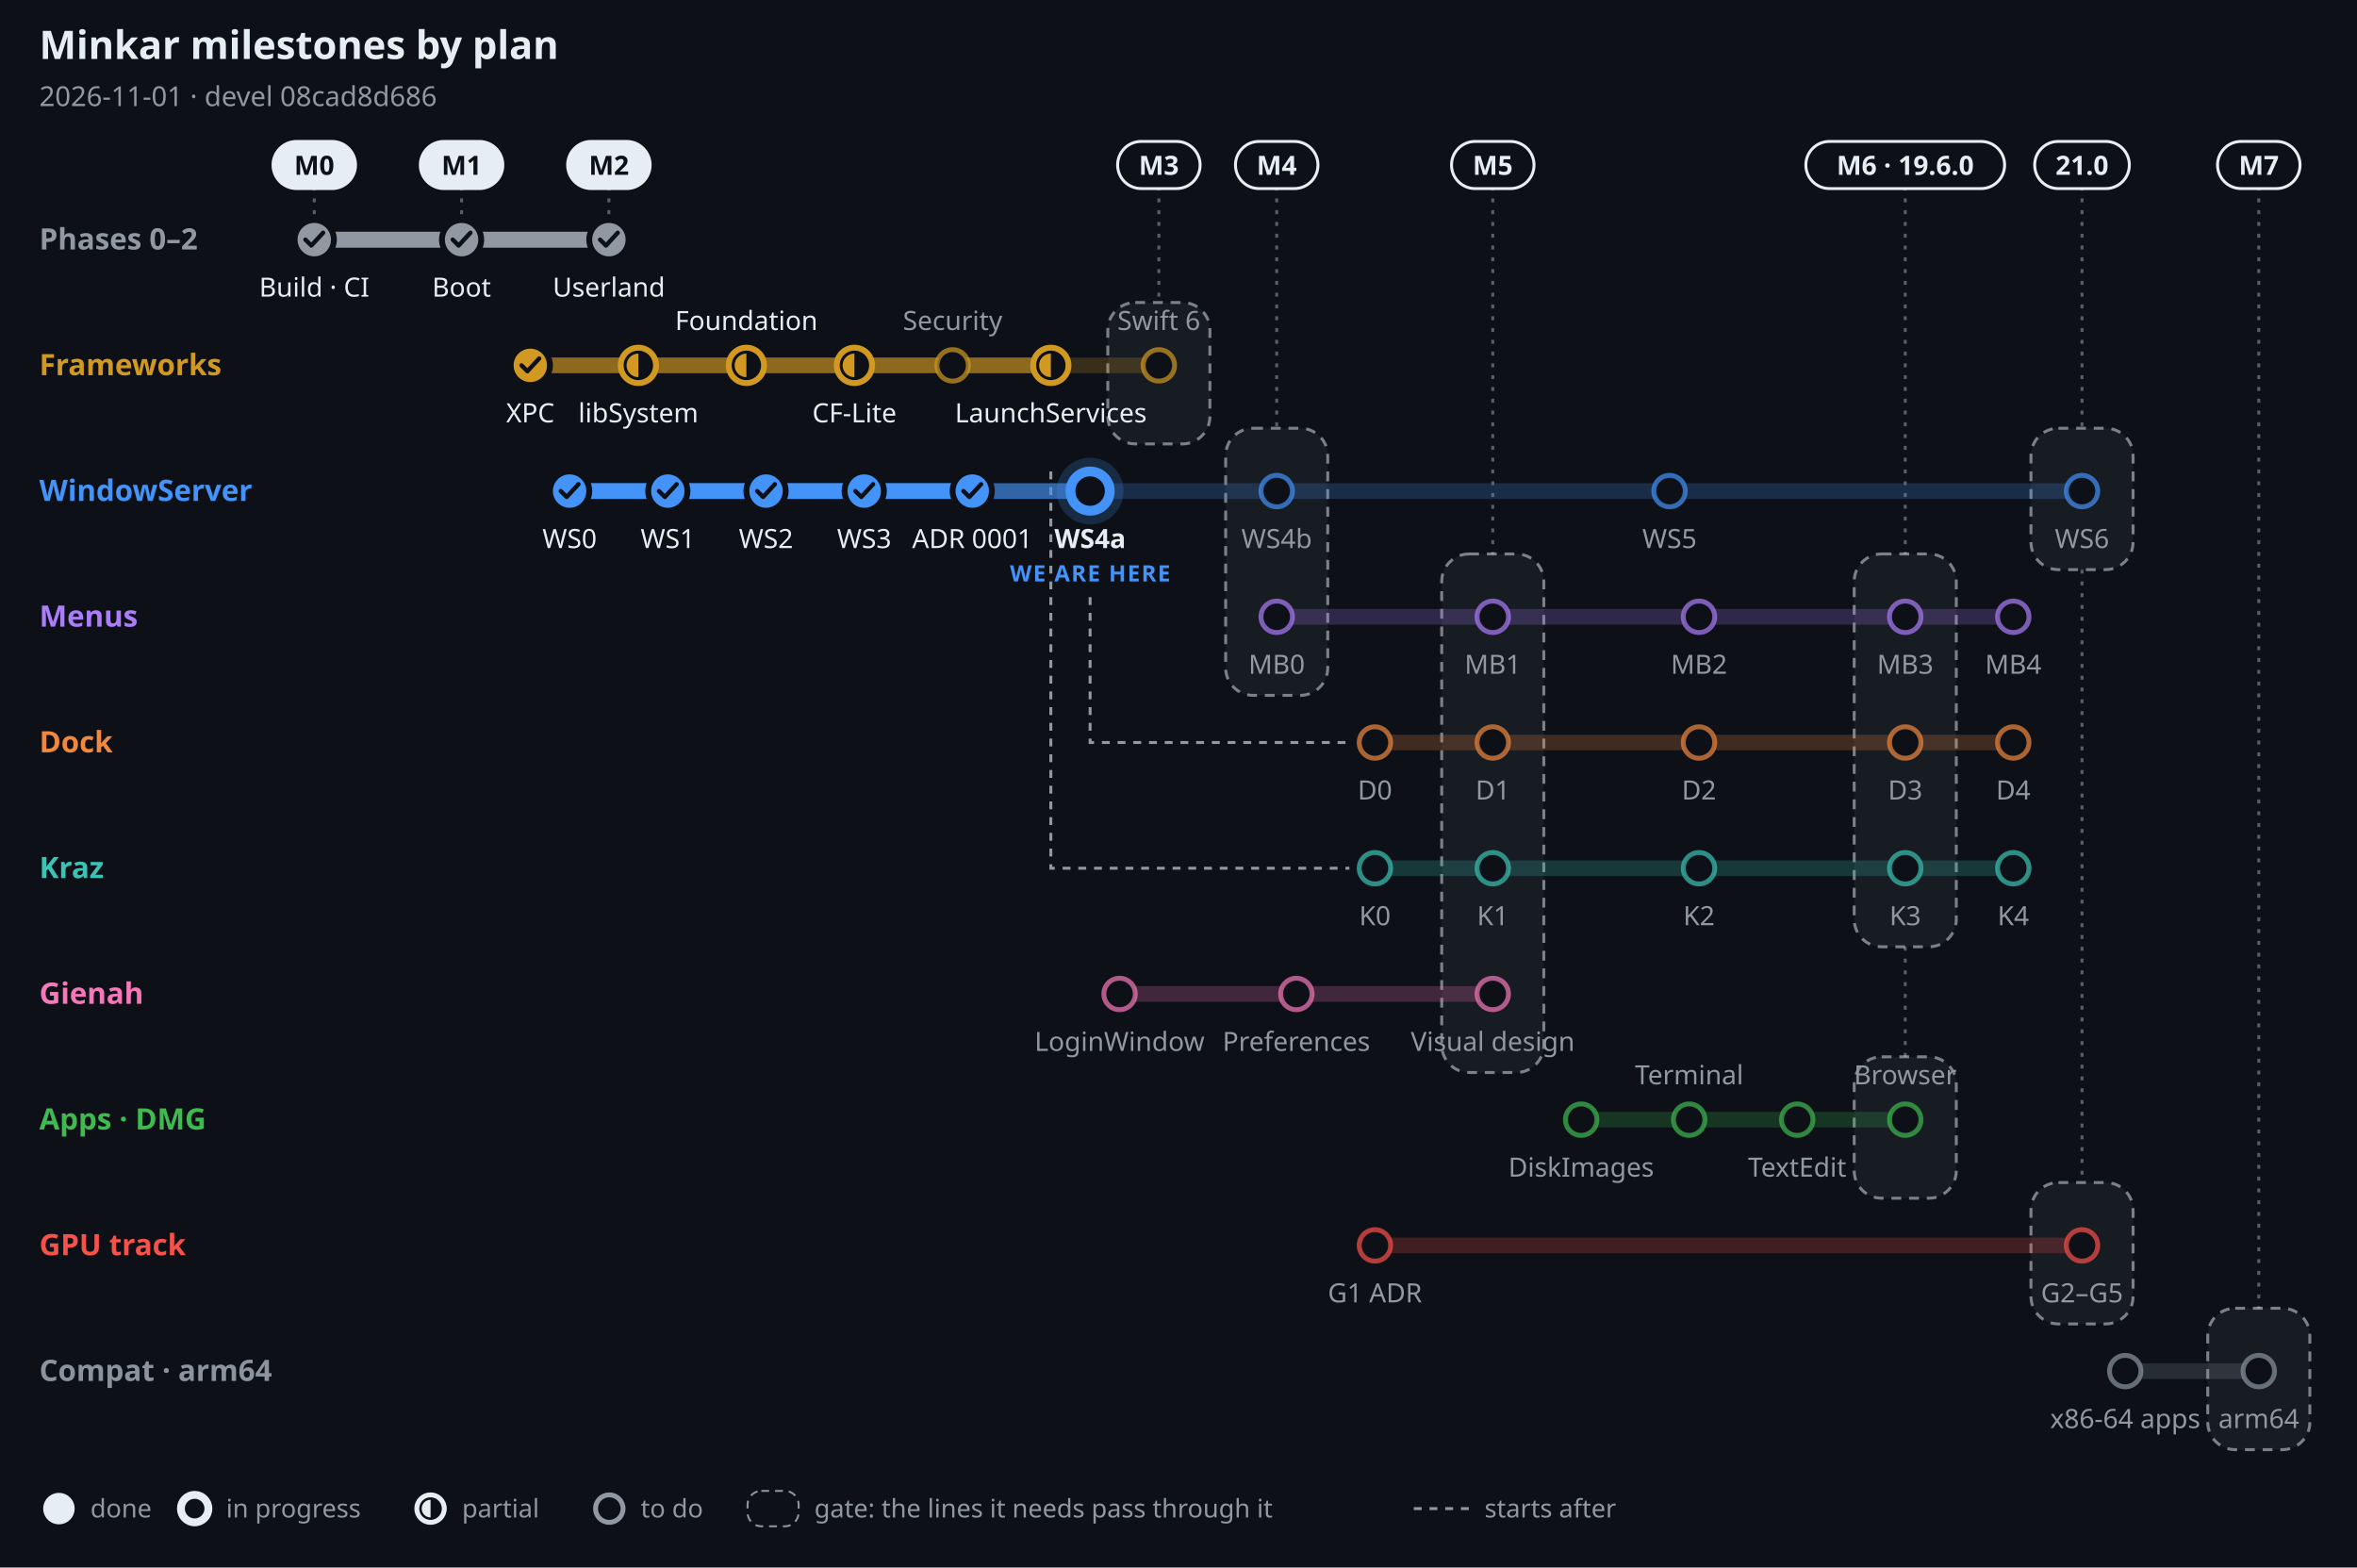
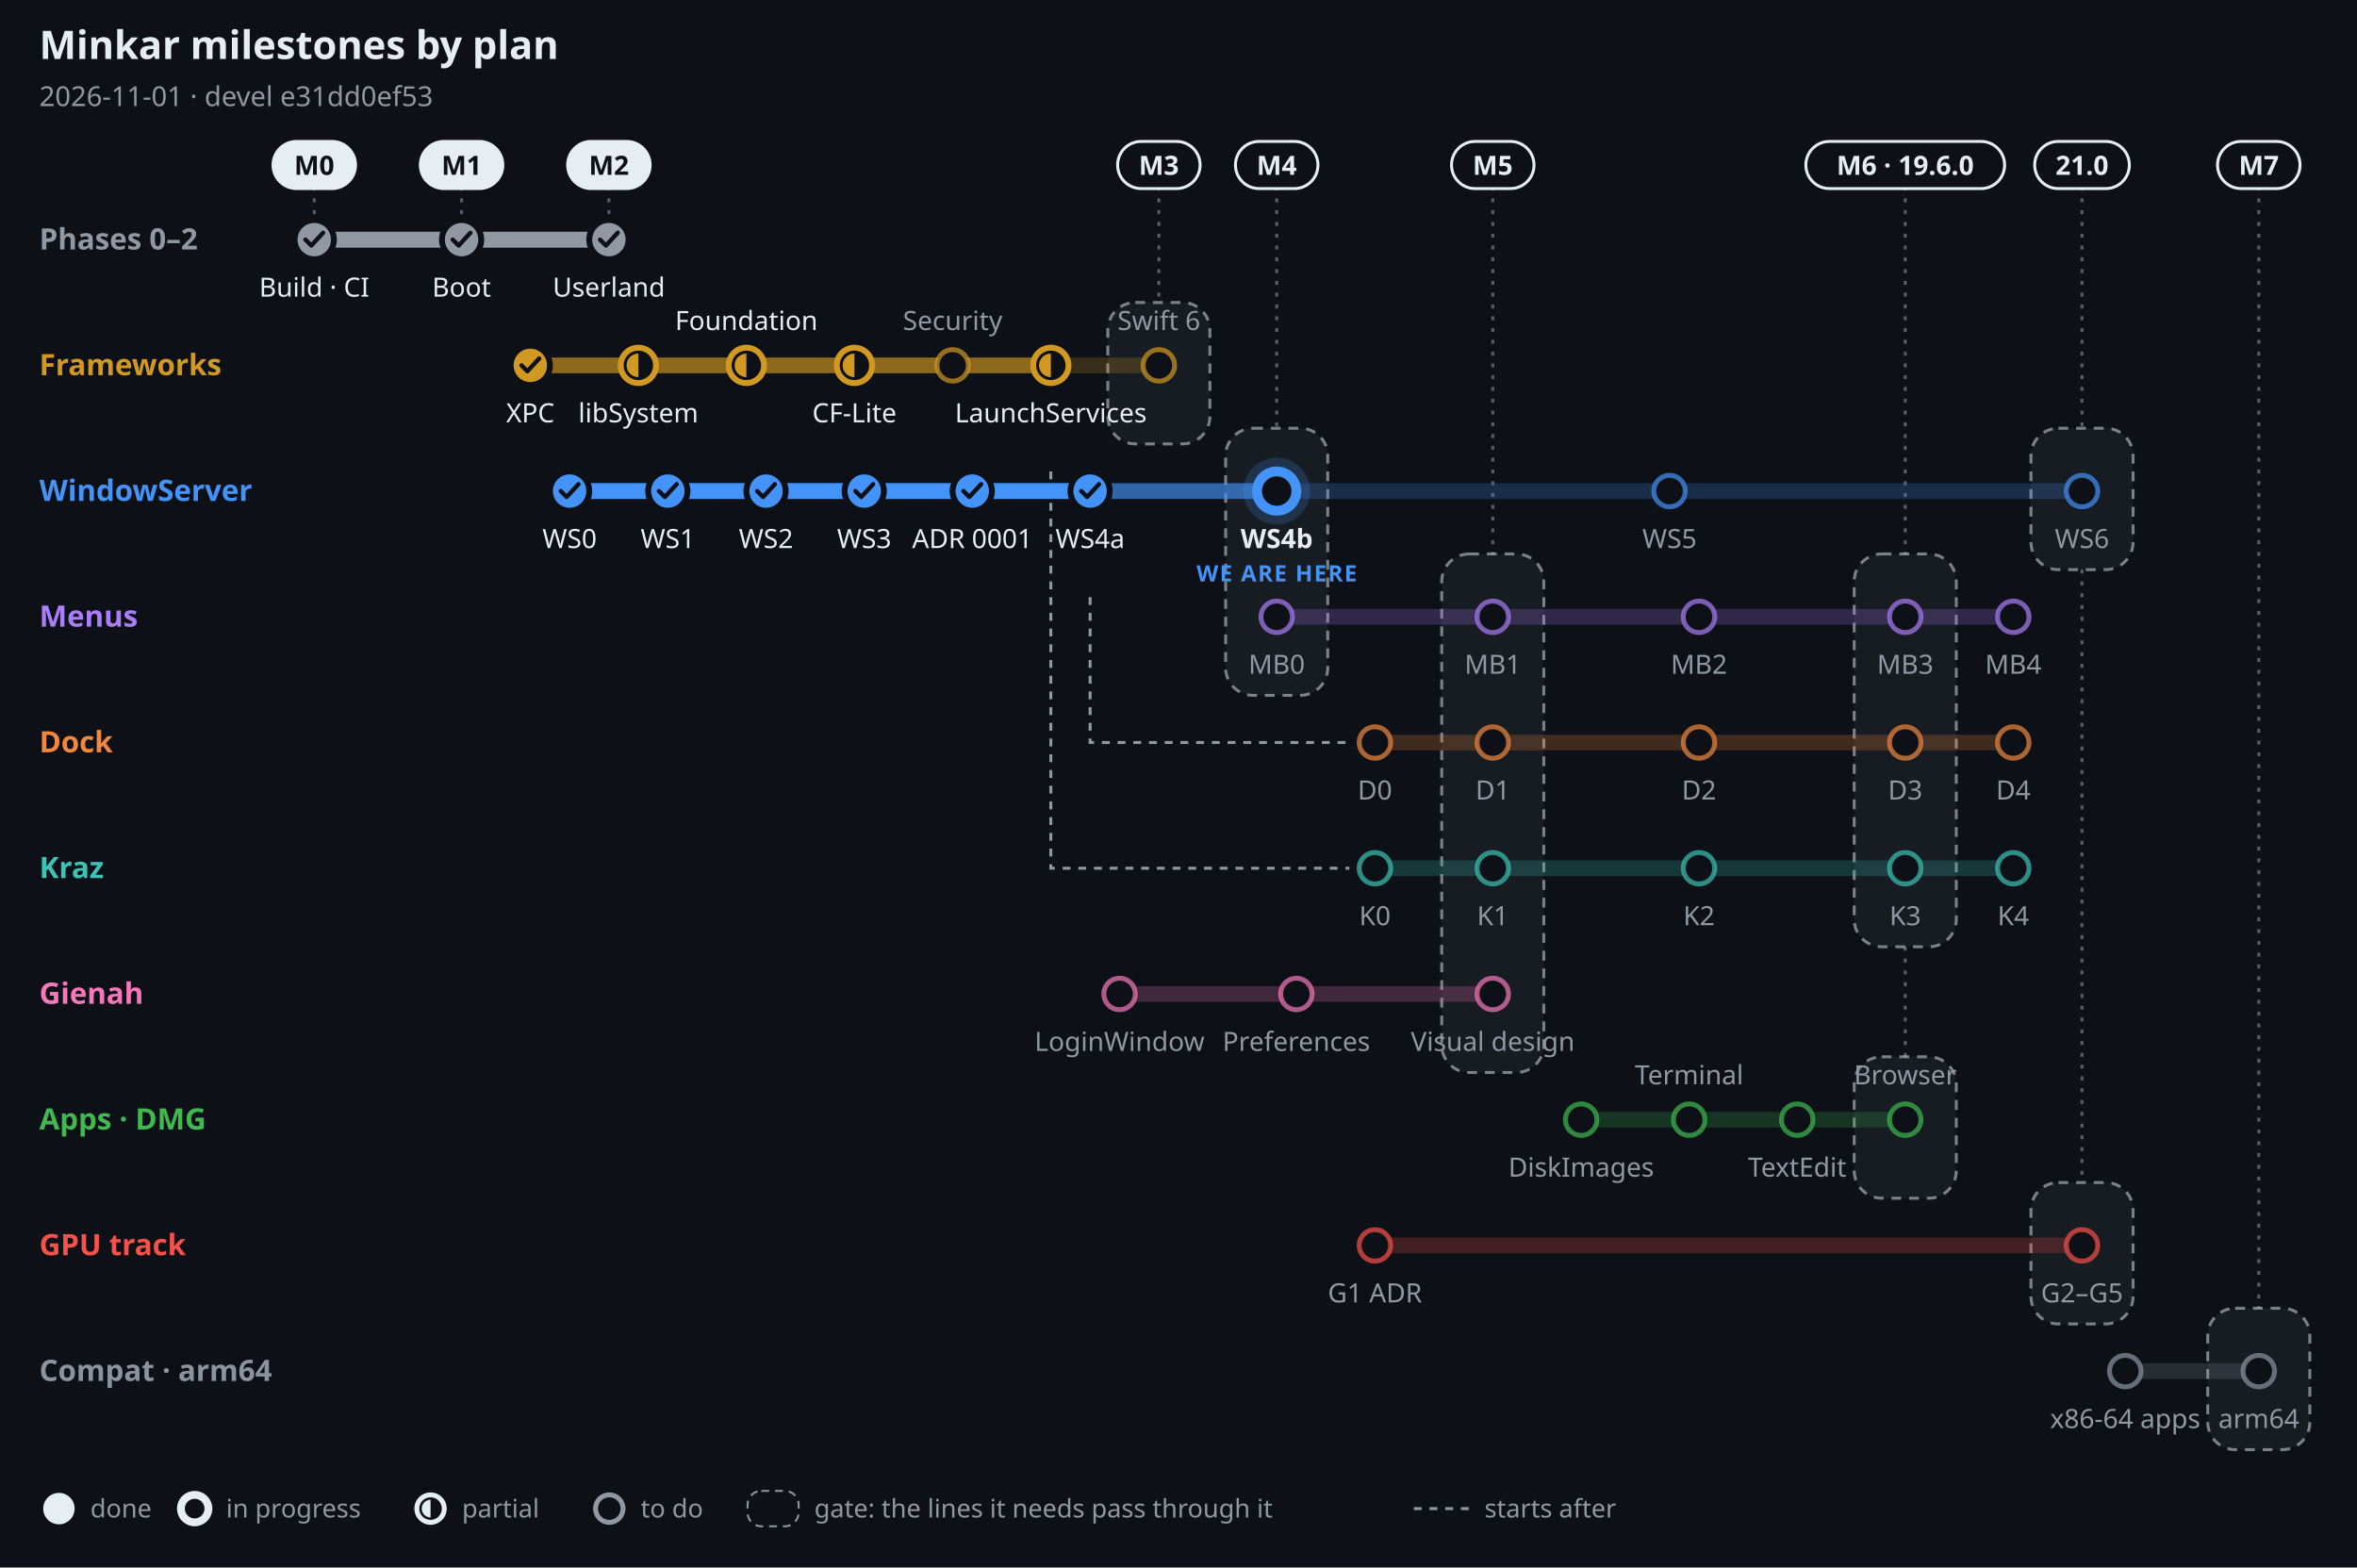
<svg xmlns="http://www.w3.org/2000/svg" width="1200" height="798" viewBox="0 0 1200 798" font-family="-apple-system, BlinkMacSystemFont, 'Segoe UI', 'Noto Sans', Helvetica, Arial, sans-serif" role="img" aria-label="Minkar milestones by plan, 2026-11-01">
  <rect width="1200" height="798" fill="#0d1117" />
  <text x="20" y="30" font-size="20" font-weight="700" fill="#e6edf3" text-anchor="start">Minkar milestones by plan</text>
-   <text x="20" y="54" font-size="14" font-weight="400" fill="#9198a1" text-anchor="start">2026-11-01 · devel 08cad8d686</text>
+   <text x="20" y="54" font-size="14" font-weight="400" fill="#9198a1" text-anchor="start">2026-11-01 · devel e31dd0ef53</text>
  <line x1="160" y1="95" x2="160" y2="110" stroke="#e6edf3" stroke-opacity=".35" stroke-width="1.5" stroke-dasharray="2 4" />
  <rect x="139" y="72" width="42" height="24" rx="12" fill="#e6edf3" stroke="#e6edf3" stroke-width="1.5" />
  <text x="160" y="89" font-size="13.5" font-weight="700" fill="#0d1117" text-anchor="middle">M0</text>
  <line x1="235" y1="95" x2="235" y2="110" stroke="#e6edf3" stroke-opacity=".35" stroke-width="1.5" stroke-dasharray="2 4" />
  <rect x="214" y="72" width="42" height="24" rx="12" fill="#e6edf3" stroke="#e6edf3" stroke-width="1.5" />
  <text x="235" y="89" font-size="13.5" font-weight="700" fill="#0d1117" text-anchor="middle">M1</text>
  <line x1="310" y1="95" x2="310" y2="110" stroke="#e6edf3" stroke-opacity=".35" stroke-width="1.5" stroke-dasharray="2 4" />
  <rect x="289" y="72" width="42" height="24" rx="12" fill="#e6edf3" stroke="#e6edf3" stroke-width="1.5" />
  <text x="310" y="89" font-size="13.5" font-weight="700" fill="#0d1117" text-anchor="middle">M2</text>
  <line x1="590" y1="95" x2="590" y2="154" stroke="#e6edf3" stroke-opacity=".35" stroke-width="1.5" stroke-dasharray="2 4" />
  <rect x="564" y="154" width="52" height="72" rx="14" fill="#e6edf3" fill-opacity=".05" stroke="#e6edf3" stroke-opacity=".5" stroke-width="1.5" stroke-dasharray="5 4" />
  <rect x="569" y="72" width="42" height="24" rx="12" fill="#0d1117" stroke="#e6edf3" stroke-width="1.5" />
  <text x="590" y="89" font-size="13.5" font-weight="700" fill="#e6edf3" text-anchor="middle">M3</text>
  <line x1="650" y1="95" x2="650" y2="218" stroke="#e6edf3" stroke-opacity=".35" stroke-width="1.5" stroke-dasharray="2 4" />
  <rect x="624" y="218" width="52" height="136" rx="14" fill="#e6edf3" fill-opacity=".05" stroke="#e6edf3" stroke-opacity=".5" stroke-width="1.5" stroke-dasharray="5 4" />
  <rect x="629" y="72" width="42" height="24" rx="12" fill="#0d1117" stroke="#e6edf3" stroke-width="1.5" />
  <text x="650" y="89" font-size="13.5" font-weight="700" fill="#e6edf3" text-anchor="middle">M4</text>
  <line x1="760" y1="95" x2="760" y2="282" stroke="#e6edf3" stroke-opacity=".35" stroke-width="1.5" stroke-dasharray="2 4" />
  <rect x="734" y="282" width="52" height="264" rx="14" fill="#e6edf3" fill-opacity=".05" stroke="#e6edf3" stroke-opacity=".5" stroke-width="1.5" stroke-dasharray="5 4" />
  <rect x="739" y="72" width="42" height="24" rx="12" fill="#0d1117" stroke="#e6edf3" stroke-width="1.5" />
  <text x="760" y="89" font-size="13.5" font-weight="700" fill="#e6edf3" text-anchor="middle">M5</text>
  <line x1="970" y1="95" x2="970" y2="282" stroke="#e6edf3" stroke-opacity=".35" stroke-width="1.5" stroke-dasharray="2 4" />
  <rect x="944" y="282" width="52" height="200" rx="14" fill="#e6edf3" fill-opacity=".05" stroke="#e6edf3" stroke-opacity=".5" stroke-width="1.5" stroke-dasharray="5 4" />
  <line x1="970" y1="482" x2="970" y2="538" stroke="#e6edf3" stroke-opacity=".35" stroke-width="1.5" stroke-dasharray="2 4" />
  <rect x="944" y="538" width="52" height="72" rx="14" fill="#e6edf3" fill-opacity=".05" stroke="#e6edf3" stroke-opacity=".5" stroke-width="1.5" stroke-dasharray="5 4" />
  <rect x="919.4" y="72" width="101.2" height="24" rx="12" fill="#0d1117" stroke="#e6edf3" stroke-width="1.5" />
  <text x="970" y="89" font-size="13.5" font-weight="700" fill="#e6edf3" text-anchor="middle">M6 · 19.6.0</text>
  <line x1="1060" y1="95" x2="1060" y2="218" stroke="#e6edf3" stroke-opacity=".35" stroke-width="1.5" stroke-dasharray="2 4" />
  <rect x="1034" y="218" width="52" height="72" rx="14" fill="#e6edf3" fill-opacity=".05" stroke="#e6edf3" stroke-opacity=".5" stroke-width="1.5" stroke-dasharray="5 4" />
  <line x1="1060" y1="290" x2="1060" y2="602" stroke="#e6edf3" stroke-opacity=".35" stroke-width="1.5" stroke-dasharray="2 4" />
  <rect x="1034" y="602" width="52" height="72" rx="14" fill="#e6edf3" fill-opacity=".05" stroke="#e6edf3" stroke-opacity=".5" stroke-width="1.5" stroke-dasharray="5 4" />
  <rect x="1035.9" y="72" width="48.2" height="24" rx="12" fill="#0d1117" stroke="#e6edf3" stroke-width="1.5" />
  <text x="1060" y="89" font-size="13.5" font-weight="700" fill="#e6edf3" text-anchor="middle">21.0</text>
  <line x1="1150" y1="95" x2="1150" y2="666" stroke="#e6edf3" stroke-opacity=".35" stroke-width="1.5" stroke-dasharray="2 4" />
  <rect x="1124" y="666" width="52" height="72" rx="14" fill="#e6edf3" fill-opacity=".05" stroke="#e6edf3" stroke-opacity=".5" stroke-width="1.5" stroke-dasharray="5 4" />
  <rect x="1129" y="72" width="42" height="24" rx="12" fill="#0d1117" stroke="#e6edf3" stroke-width="1.5" />
  <text x="1150" y="89" font-size="13.5" font-weight="700" fill="#e6edf3" text-anchor="middle">M7</text>
  <path d="M555 304 V378 H687" fill="none" stroke="#9198a1" stroke-width="1.5" stroke-dasharray="4 4" />
  <path d="M535 240 V442 H687" fill="none" stroke="#9198a1" stroke-width="1.5" stroke-dasharray="4 4" />
  <text x="20" y="127" font-size="15" font-weight="700" fill="#9198a1" text-anchor="start">Phases 0–2</text>
  <line x1="160" y1="122" x2="310" y2="122" stroke="#9198a1" stroke-opacity=".22" stroke-width="8" stroke-linecap="round" />
  <line x1="160" y1="122" x2="310" y2="122" stroke="#9198a1" stroke-opacity=".55" stroke-width="8" stroke-linecap="round" />
  <line x1="160" y1="122" x2="310" y2="122" stroke="#9198a1" stroke-opacity="1" stroke-width="8" stroke-linecap="round" />
  <circle cx="160" cy="122" r="10" fill="#9198a1" stroke="#0d1117" stroke-width="3" />
  <path d="M155.5 122 l3 3 l6 -6.5" fill="none" stroke="#0d1117" stroke-width="2.2" stroke-linecap="round" stroke-linejoin="round" />
  <text x="160" y="151" font-size="13.5" font-weight="500" fill="#e6edf3" text-anchor="middle">Build · CI</text>
  <circle cx="235" cy="122" r="10" fill="#9198a1" stroke="#0d1117" stroke-width="3" />
  <path d="M230.5 122 l3 3 l6 -6.5" fill="none" stroke="#0d1117" stroke-width="2.2" stroke-linecap="round" stroke-linejoin="round" />
  <text x="235" y="151" font-size="13.5" font-weight="500" fill="#e6edf3" text-anchor="middle">Boot</text>
  <circle cx="310" cy="122" r="10" fill="#9198a1" stroke="#0d1117" stroke-width="3" />
  <path d="M305.5 122 l3 3 l6 -6.5" fill="none" stroke="#0d1117" stroke-width="2.2" stroke-linecap="round" stroke-linejoin="round" />
  <text x="310" y="151" font-size="13.5" font-weight="500" fill="#e6edf3" text-anchor="middle">Userland</text>
  <text x="20" y="191" font-size="15" font-weight="700" fill="#d29922" text-anchor="start">Frameworks</text>
  <line x1="270" y1="186" x2="590" y2="186" stroke="#d29922" stroke-opacity=".22" stroke-width="8" stroke-linecap="round" />
  <line x1="270" y1="186" x2="535" y2="186" stroke="#d29922" stroke-opacity=".55" stroke-width="8" stroke-linecap="round" />
  <line x1="270" y1="186" x2="270" y2="186" stroke="#d29922" stroke-opacity="1" stroke-width="8" stroke-linecap="round" />
  <circle cx="270" cy="186" r="10" fill="#d29922" stroke="#0d1117" stroke-width="3" />
  <path d="M265.5 186 l3 3 l6 -6.5" fill="none" stroke="#0d1117" stroke-width="2.2" stroke-linecap="round" stroke-linejoin="round" />
  <text x="270" y="215" font-size="13.5" font-weight="500" fill="#e6edf3" text-anchor="middle">XPC</text>
  <circle cx="325" cy="186" r="9" fill="#0d1117" stroke="#d29922" stroke-width="3" />
  <path d="M325 180 A6 6 0 0 0 325 192 Z" fill="#d29922" />
  <text x="325" y="215" font-size="13.5" font-weight="500" fill="#e6edf3" text-anchor="middle">libSystem</text>
  <circle cx="380" cy="186" r="9" fill="#0d1117" stroke="#d29922" stroke-width="3" />
  <path d="M380 180 A6 6 0 0 0 380 192 Z" fill="#d29922" />
  <text x="380" y="168" font-size="13.5" font-weight="500" fill="#e6edf3" text-anchor="middle">Foundation</text>
  <circle cx="435" cy="186" r="9" fill="#0d1117" stroke="#d29922" stroke-width="3" />
  <path d="M435 180 A6 6 0 0 0 435 192 Z" fill="#d29922" />
  <text x="435" y="215" font-size="13.5" font-weight="500" fill="#e6edf3" text-anchor="middle">CF-Lite</text>
  <circle cx="485" cy="186" r="8" fill="#0d1117" stroke="#d29922" stroke-opacity=".7" stroke-width="2.5" />
  <text x="485" y="168" font-size="13.5" font-weight="500" fill="#9198a1" text-anchor="middle">Security</text>
  <circle cx="535" cy="186" r="9" fill="#0d1117" stroke="#d29922" stroke-width="3" />
  <path d="M535 180 A6 6 0 0 0 535 192 Z" fill="#d29922" />
  <text x="535" y="215" font-size="13.5" font-weight="500" fill="#e6edf3" text-anchor="middle">LaunchServices</text>
  <circle cx="590" cy="186" r="8" fill="#0d1117" stroke="#d29922" stroke-opacity=".7" stroke-width="2.5" />
  <text x="590" y="168" font-size="13.5" font-weight="500" fill="#9198a1" text-anchor="middle">Swift 6</text>
  <text x="20" y="255" font-size="15" font-weight="700" fill="#4493f8" text-anchor="start">WindowServer</text>
  <line x1="290" y1="250" x2="1060" y2="250" stroke="#4493f8" stroke-opacity=".22" stroke-width="8" stroke-linecap="round" />
-   <line x1="290" y1="250" x2="555" y2="250" stroke="#4493f8" stroke-opacity=".55" stroke-width="8" stroke-linecap="round" />
-   <line x1="290" y1="250" x2="495" y2="250" stroke="#4493f8" stroke-opacity="1" stroke-width="8" stroke-linecap="round" />
+   <line x1="290" y1="250" x2="650" y2="250" stroke="#4493f8" stroke-opacity=".55" stroke-width="8" stroke-linecap="round" />
+   <line x1="290" y1="250" x2="555" y2="250" stroke="#4493f8" stroke-opacity="1" stroke-width="8" stroke-linecap="round" />
  <circle cx="290" cy="250" r="10" fill="#4493f8" stroke="#0d1117" stroke-width="3" />
  <path d="M285.5 250 l3 3 l6 -6.5" fill="none" stroke="#0d1117" stroke-width="2.2" stroke-linecap="round" stroke-linejoin="round" />
  <text x="290" y="279" font-size="13.5" font-weight="500" fill="#e6edf3" text-anchor="middle">WS0</text>
  <circle cx="340" cy="250" r="10" fill="#4493f8" stroke="#0d1117" stroke-width="3" />
  <path d="M335.5 250 l3 3 l6 -6.5" fill="none" stroke="#0d1117" stroke-width="2.2" stroke-linecap="round" stroke-linejoin="round" />
  <text x="340" y="279" font-size="13.5" font-weight="500" fill="#e6edf3" text-anchor="middle">WS1</text>
  <circle cx="390" cy="250" r="10" fill="#4493f8" stroke="#0d1117" stroke-width="3" />
  <path d="M385.5 250 l3 3 l6 -6.5" fill="none" stroke="#0d1117" stroke-width="2.2" stroke-linecap="round" stroke-linejoin="round" />
  <text x="390" y="279" font-size="13.5" font-weight="500" fill="#e6edf3" text-anchor="middle">WS2</text>
  <circle cx="440" cy="250" r="10" fill="#4493f8" stroke="#0d1117" stroke-width="3" />
  <path d="M435.5 250 l3 3 l6 -6.5" fill="none" stroke="#0d1117" stroke-width="2.2" stroke-linecap="round" stroke-linejoin="round" />
  <text x="440" y="279" font-size="13.5" font-weight="500" fill="#e6edf3" text-anchor="middle">WS3</text>
  <circle cx="495" cy="250" r="10" fill="#4493f8" stroke="#0d1117" stroke-width="3" />
  <path d="M490.5 250 l3 3 l6 -6.5" fill="none" stroke="#0d1117" stroke-width="2.2" stroke-linecap="round" stroke-linejoin="round" />
  <text x="495" y="279" font-size="13.5" font-weight="500" fill="#e6edf3" text-anchor="middle">ADR 0001</text>
-   <circle cx="555" cy="250" r="17" fill="#4493f8" fill-opacity=".2" />
-   <circle cx="555" cy="250" r="10" fill="#0d1117" stroke="#4493f8" stroke-width="5" />
-   <text x="555" y="279" font-size="13.5" font-weight="700" fill="#e6edf3" text-anchor="middle">WS4a</text>
-   <text x="555" y="296" font-size="11.5" font-weight="800" fill="#4493f8" text-anchor="middle" letter-spacing=".06em">WE ARE HERE</text>
-   <circle cx="650" cy="250" r="8" fill="#0d1117" stroke="#4493f8" stroke-opacity=".7" stroke-width="2.5" />
-   <text x="650" y="279" font-size="13.5" font-weight="500" fill="#9198a1" text-anchor="middle">WS4b</text>
+   <circle cx="555" cy="250" r="10" fill="#4493f8" stroke="#0d1117" stroke-width="3" />
+   <path d="M550.5 250 l3 3 l6 -6.5" fill="none" stroke="#0d1117" stroke-width="2.2" stroke-linecap="round" stroke-linejoin="round" />
+   <text x="555" y="279" font-size="13.5" font-weight="500" fill="#e6edf3" text-anchor="middle">WS4a</text>
+   <circle cx="650" cy="250" r="17" fill="#4493f8" fill-opacity=".2" />
+   <circle cx="650" cy="250" r="10" fill="#0d1117" stroke="#4493f8" stroke-width="5" />
+   <text x="650" y="279" font-size="13.5" font-weight="700" fill="#e6edf3" text-anchor="middle">WS4b</text>
+   <text x="650" y="296" font-size="11.5" font-weight="800" fill="#4493f8" text-anchor="middle" letter-spacing=".06em">WE ARE HERE</text>
  <circle cx="850" cy="250" r="8" fill="#0d1117" stroke="#4493f8" stroke-opacity=".7" stroke-width="2.5" />
  <text x="850" y="279" font-size="13.5" font-weight="500" fill="#9198a1" text-anchor="middle">WS5</text>
  <circle cx="1060" cy="250" r="8" fill="#0d1117" stroke="#4493f8" stroke-opacity=".7" stroke-width="2.5" />
  <text x="1060" y="279" font-size="13.5" font-weight="500" fill="#9198a1" text-anchor="middle">WS6</text>
  <text x="20" y="319" font-size="15" font-weight="700" fill="#ab7df8" text-anchor="start">Menus</text>
  <line x1="650" y1="314" x2="1025" y2="314" stroke="#ab7df8" stroke-opacity=".22" stroke-width="8" stroke-linecap="round" />
  <circle cx="650" cy="314" r="8" fill="#0d1117" stroke="#ab7df8" stroke-opacity=".7" stroke-width="2.5" />
  <text x="650" y="343" font-size="13.5" font-weight="500" fill="#9198a1" text-anchor="middle">MB0</text>
  <circle cx="760" cy="314" r="8" fill="#0d1117" stroke="#ab7df8" stroke-opacity=".7" stroke-width="2.5" />
  <text x="760" y="343" font-size="13.5" font-weight="500" fill="#9198a1" text-anchor="middle">MB1</text>
  <circle cx="865" cy="314" r="8" fill="#0d1117" stroke="#ab7df8" stroke-opacity=".7" stroke-width="2.5" />
  <text x="865" y="343" font-size="13.5" font-weight="500" fill="#9198a1" text-anchor="middle">MB2</text>
  <circle cx="970" cy="314" r="8" fill="#0d1117" stroke="#ab7df8" stroke-opacity=".7" stroke-width="2.5" />
  <text x="970" y="343" font-size="13.5" font-weight="500" fill="#9198a1" text-anchor="middle">MB3</text>
  <circle cx="1025" cy="314" r="8" fill="#0d1117" stroke="#ab7df8" stroke-opacity=".7" stroke-width="2.5" />
  <text x="1025" y="343" font-size="13.5" font-weight="500" fill="#9198a1" text-anchor="middle">MB4</text>
  <text x="20" y="383" font-size="15" font-weight="700" fill="#f0883e" text-anchor="start">Dock</text>
  <line x1="700" y1="378" x2="1025" y2="378" stroke="#f0883e" stroke-opacity=".22" stroke-width="8" stroke-linecap="round" />
  <circle cx="700" cy="378" r="8" fill="#0d1117" stroke="#f0883e" stroke-opacity=".7" stroke-width="2.5" />
  <text x="700" y="407" font-size="13.5" font-weight="500" fill="#9198a1" text-anchor="middle">D0</text>
  <circle cx="760" cy="378" r="8" fill="#0d1117" stroke="#f0883e" stroke-opacity=".7" stroke-width="2.5" />
  <text x="760" y="407" font-size="13.5" font-weight="500" fill="#9198a1" text-anchor="middle">D1</text>
  <circle cx="865" cy="378" r="8" fill="#0d1117" stroke="#f0883e" stroke-opacity=".7" stroke-width="2.5" />
  <text x="865" y="407" font-size="13.5" font-weight="500" fill="#9198a1" text-anchor="middle">D2</text>
  <circle cx="970" cy="378" r="8" fill="#0d1117" stroke="#f0883e" stroke-opacity=".7" stroke-width="2.5" />
  <text x="970" y="407" font-size="13.5" font-weight="500" fill="#9198a1" text-anchor="middle">D3</text>
  <circle cx="1025" cy="378" r="8" fill="#0d1117" stroke="#f0883e" stroke-opacity=".7" stroke-width="2.5" />
  <text x="1025" y="407" font-size="13.5" font-weight="500" fill="#9198a1" text-anchor="middle">D4</text>
  <text x="20" y="447" font-size="15" font-weight="700" fill="#3bc4b5" text-anchor="start">Kraz</text>
  <line x1="700" y1="442" x2="1025" y2="442" stroke="#3bc4b5" stroke-opacity=".22" stroke-width="8" stroke-linecap="round" />
  <circle cx="700" cy="442" r="8" fill="#0d1117" stroke="#3bc4b5" stroke-opacity=".7" stroke-width="2.5" />
  <text x="700" y="471" font-size="13.5" font-weight="500" fill="#9198a1" text-anchor="middle">K0</text>
  <circle cx="760" cy="442" r="8" fill="#0d1117" stroke="#3bc4b5" stroke-opacity=".7" stroke-width="2.5" />
  <text x="760" y="471" font-size="13.5" font-weight="500" fill="#9198a1" text-anchor="middle">K1</text>
  <circle cx="865" cy="442" r="8" fill="#0d1117" stroke="#3bc4b5" stroke-opacity=".7" stroke-width="2.5" />
  <text x="865" y="471" font-size="13.5" font-weight="500" fill="#9198a1" text-anchor="middle">K2</text>
  <circle cx="970" cy="442" r="8" fill="#0d1117" stroke="#3bc4b5" stroke-opacity=".7" stroke-width="2.5" />
  <text x="970" y="471" font-size="13.5" font-weight="500" fill="#9198a1" text-anchor="middle">K3</text>
  <circle cx="1025" cy="442" r="8" fill="#0d1117" stroke="#3bc4b5" stroke-opacity=".7" stroke-width="2.5" />
  <text x="1025" y="471" font-size="13.5" font-weight="500" fill="#9198a1" text-anchor="middle">K4</text>
  <text x="20" y="511" font-size="15" font-weight="700" fill="#f778ba" text-anchor="start">Gienah</text>
  <line x1="570" y1="506" x2="760" y2="506" stroke="#f778ba" stroke-opacity=".22" stroke-width="8" stroke-linecap="round" />
  <circle cx="570" cy="506" r="8" fill="#0d1117" stroke="#f778ba" stroke-opacity=".7" stroke-width="2.5" />
  <text x="570" y="535" font-size="13.5" font-weight="500" fill="#9198a1" text-anchor="middle">LoginWindow</text>
  <circle cx="660" cy="506" r="8" fill="#0d1117" stroke="#f778ba" stroke-opacity=".7" stroke-width="2.5" />
  <text x="660" y="535" font-size="13.5" font-weight="500" fill="#9198a1" text-anchor="middle">Preferences</text>
  <circle cx="760" cy="506" r="8" fill="#0d1117" stroke="#f778ba" stroke-opacity=".7" stroke-width="2.5" />
  <text x="760" y="535" font-size="13.5" font-weight="500" fill="#9198a1" text-anchor="middle">Visual design</text>
  <text x="20" y="575" font-size="15" font-weight="700" fill="#3fb950" text-anchor="start">Apps · DMG</text>
  <line x1="805" y1="570" x2="970" y2="570" stroke="#3fb950" stroke-opacity=".22" stroke-width="8" stroke-linecap="round" />
  <circle cx="805" cy="570" r="8" fill="#0d1117" stroke="#3fb950" stroke-opacity=".7" stroke-width="2.5" />
  <text x="805" y="599" font-size="13.5" font-weight="500" fill="#9198a1" text-anchor="middle">DiskImages</text>
  <circle cx="860" cy="570" r="8" fill="#0d1117" stroke="#3fb950" stroke-opacity=".7" stroke-width="2.5" />
  <text x="860" y="552" font-size="13.5" font-weight="500" fill="#9198a1" text-anchor="middle">Terminal</text>
  <circle cx="915" cy="570" r="8" fill="#0d1117" stroke="#3fb950" stroke-opacity=".7" stroke-width="2.5" />
  <text x="915" y="599" font-size="13.5" font-weight="500" fill="#9198a1" text-anchor="middle">TextEdit</text>
  <circle cx="970" cy="570" r="8" fill="#0d1117" stroke="#3fb950" stroke-opacity=".7" stroke-width="2.5" />
  <text x="970" y="552" font-size="13.5" font-weight="500" fill="#9198a1" text-anchor="middle">Browser</text>
  <text x="20" y="639" font-size="15" font-weight="700" fill="#f85149" text-anchor="start">GPU track</text>
  <line x1="700" y1="634" x2="1060" y2="634" stroke="#f85149" stroke-opacity=".22" stroke-width="8" stroke-linecap="round" />
  <circle cx="700" cy="634" r="8" fill="#0d1117" stroke="#f85149" stroke-opacity=".7" stroke-width="2.5" />
  <text x="700" y="663" font-size="13.5" font-weight="500" fill="#9198a1" text-anchor="middle">G1 ADR</text>
  <circle cx="1060" cy="634" r="8" fill="#0d1117" stroke="#f85149" stroke-opacity=".7" stroke-width="2.5" />
  <text x="1060" y="663" font-size="13.5" font-weight="500" fill="#9198a1" text-anchor="middle">G2–G5</text>
  <text x="20" y="703" font-size="15" font-weight="700" fill="#8b949e" text-anchor="start">Compat · arm64</text>
  <line x1="1082" y1="698" x2="1150" y2="698" stroke="#8b949e" stroke-opacity=".22" stroke-width="8" stroke-linecap="round" />
  <circle cx="1082" cy="698" r="8" fill="#0d1117" stroke="#8b949e" stroke-opacity=".7" stroke-width="2.5" />
  <text x="1082" y="727" font-size="13.5" font-weight="500" fill="#9198a1" text-anchor="middle">x86-64 apps</text>
  <circle cx="1150" cy="698" r="8" fill="#0d1117" stroke="#8b949e" stroke-opacity=".7" stroke-width="2.5" />
  <text x="1150" y="727" font-size="13.5" font-weight="500" fill="#9198a1" text-anchor="middle">arm64</text>
  <circle cx="30" cy="768" r="8" fill="#e6edf3" />
  <text x="46" y="772.5" font-size="13" font-weight="400" fill="#9198a1" text-anchor="start">done</text>
  <circle cx="99.1" cy="768" r="7" fill="#0d1117" stroke="#e6edf3" stroke-width="4" />
  <text x="115.1" y="772.5" font-size="13" font-weight="400" fill="#9198a1" text-anchor="start">in progress</text>
  <circle cx="219.2" cy="768" r="7" fill="#0d1117" stroke="#e6edf3" stroke-width="2.5" />
  <path d="M219.2 763.5 A4.5 4.5 0 0 0 219.2 772.5 Z" fill="#e6edf3" />
  <text x="235.2" y="772.5" font-size="13" font-weight="400" fill="#9198a1" text-anchor="start">partial</text>
  <circle cx="310.2" cy="768" r="7" fill="#0d1117" stroke="#9198a1" stroke-width="2.5" />
  <text x="326.2" y="772.5" font-size="13" font-weight="400" fill="#9198a1" text-anchor="start">to do</text>
  <rect x="380.6" y="759" width="26" height="18" rx="7" fill="none" stroke="#e6edf3" stroke-opacity=".6" stroke-dasharray="4 3" />
  <text x="414.6" y="772.5" font-size="13" font-weight="400" fill="#9198a1" text-anchor="start">gate: the lines it needs pass through it</text>
  <path d="M719.8 768 h28" stroke="#9198a1" stroke-width="1.5" stroke-dasharray="4 4" />
  <text x="755.8" y="772.5" font-size="13" font-weight="400" fill="#9198a1" text-anchor="start">starts after</text>
</svg>
